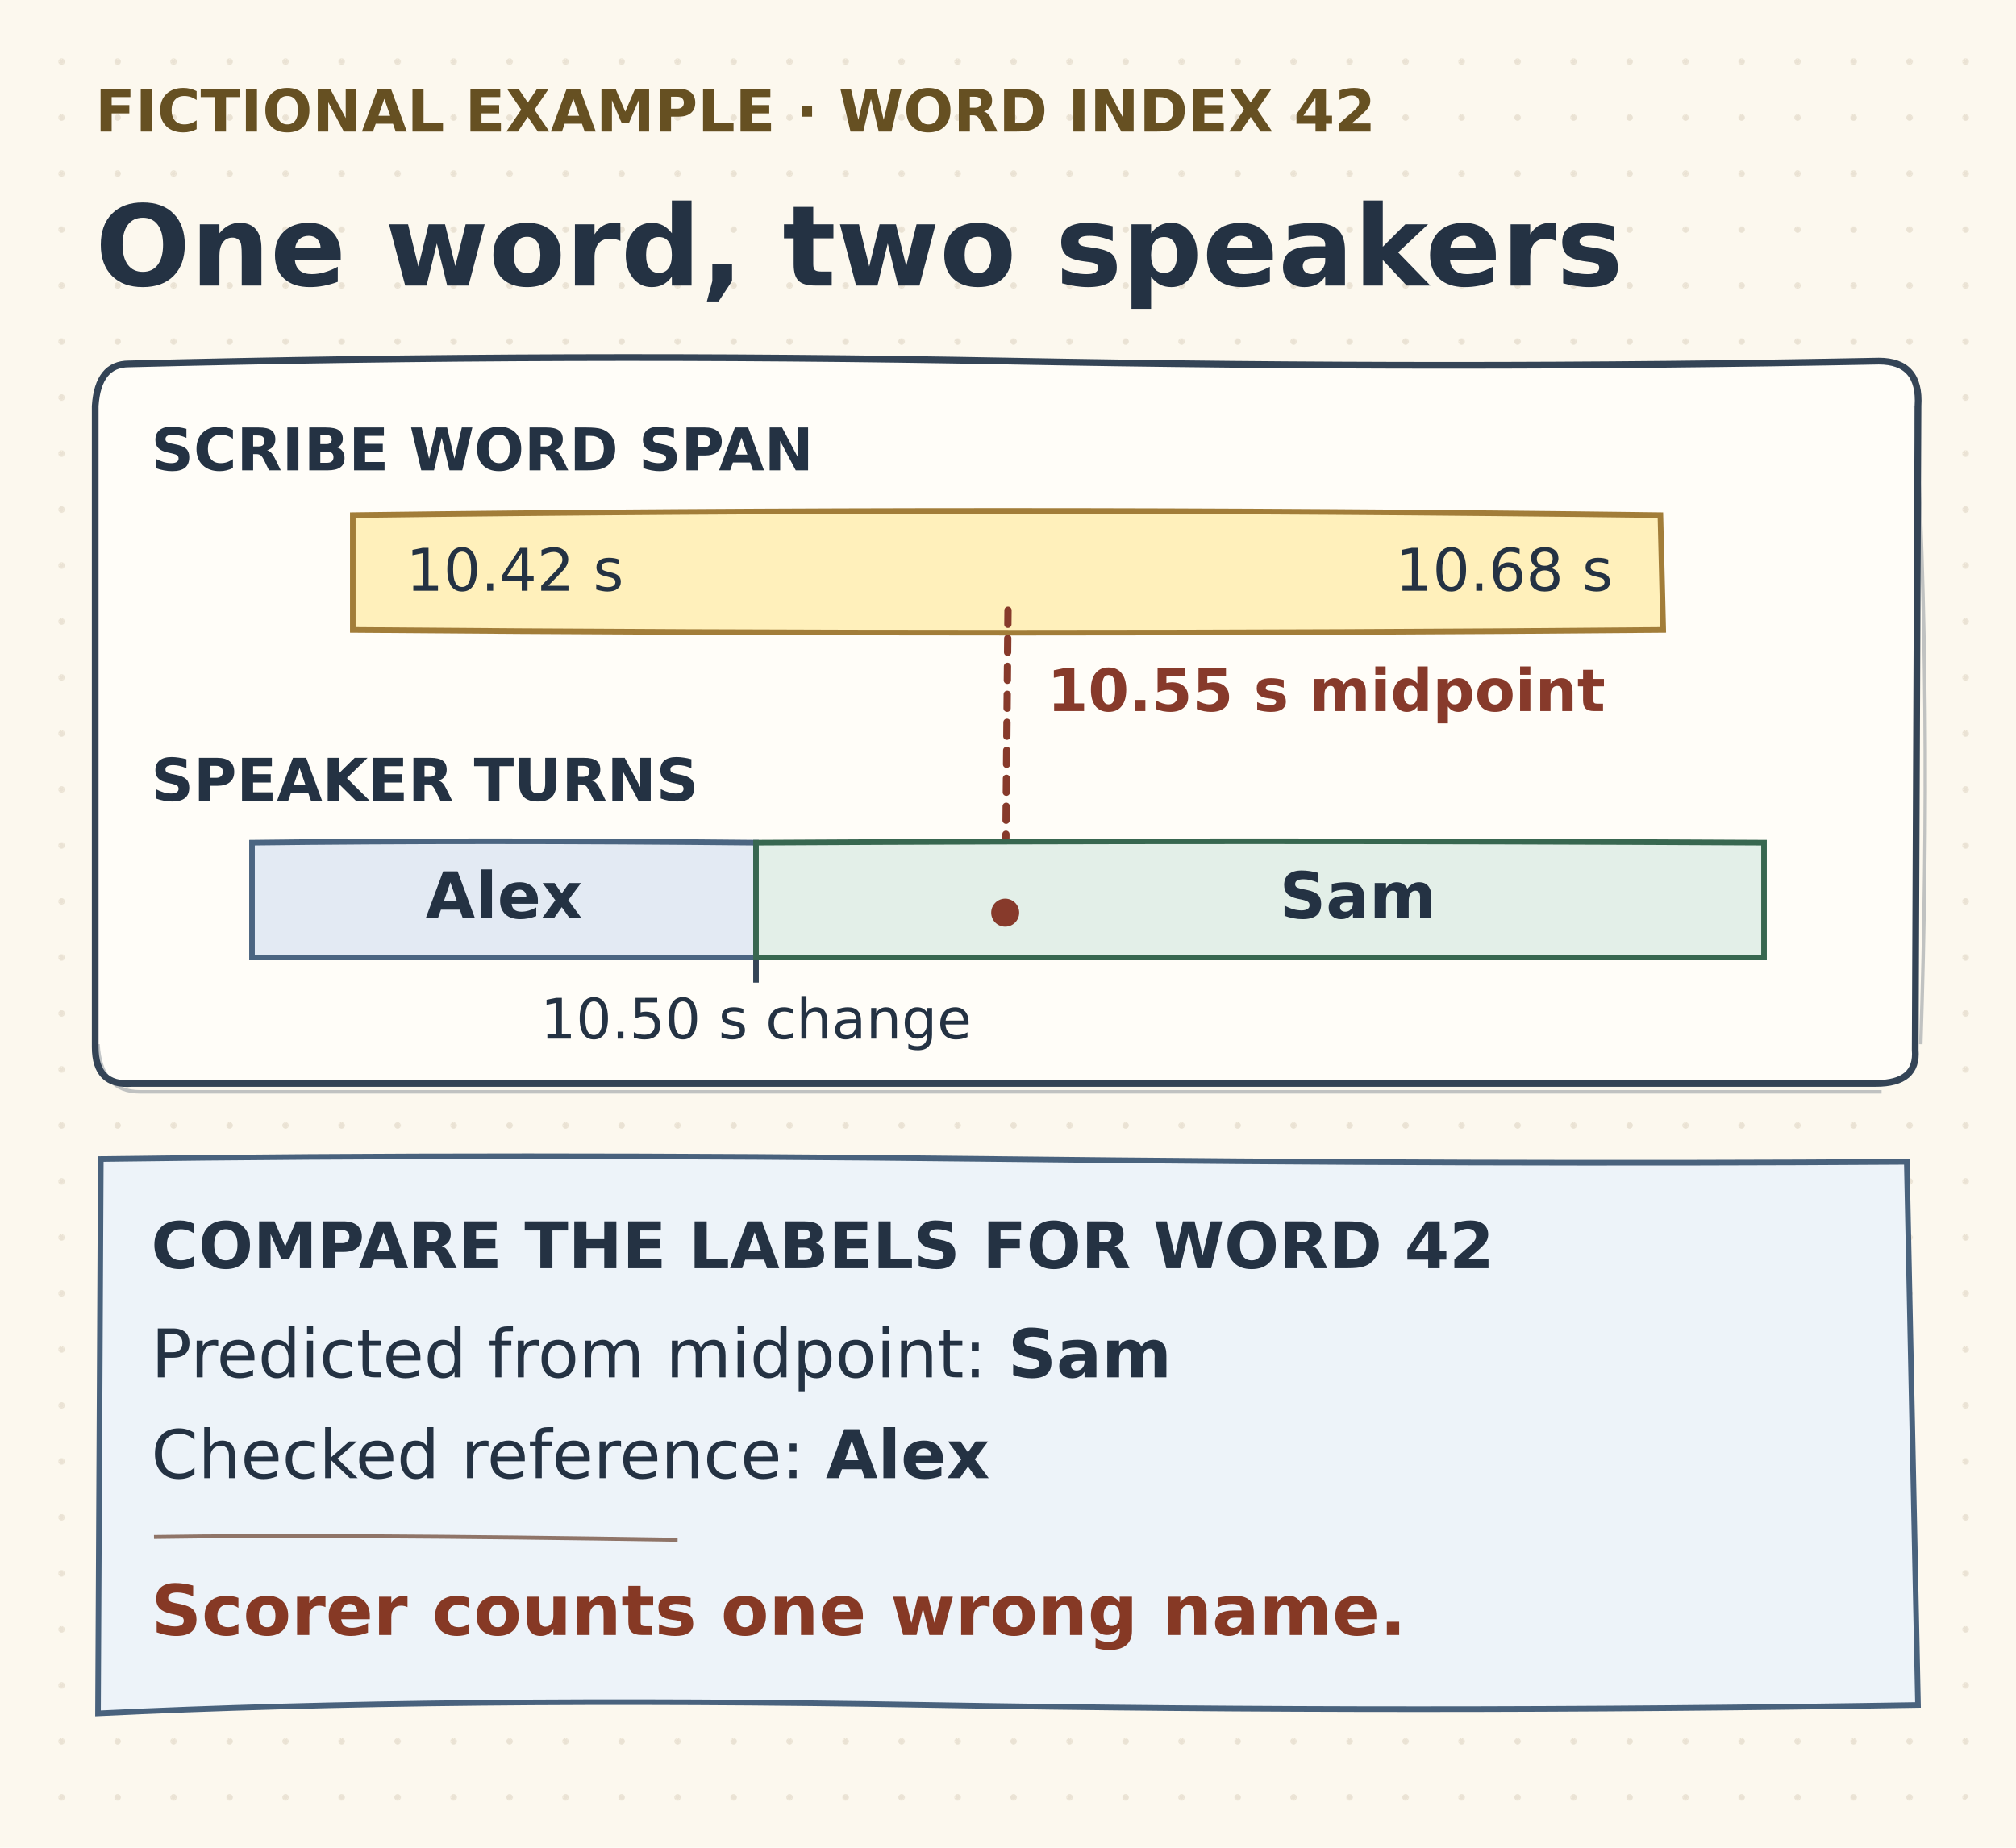
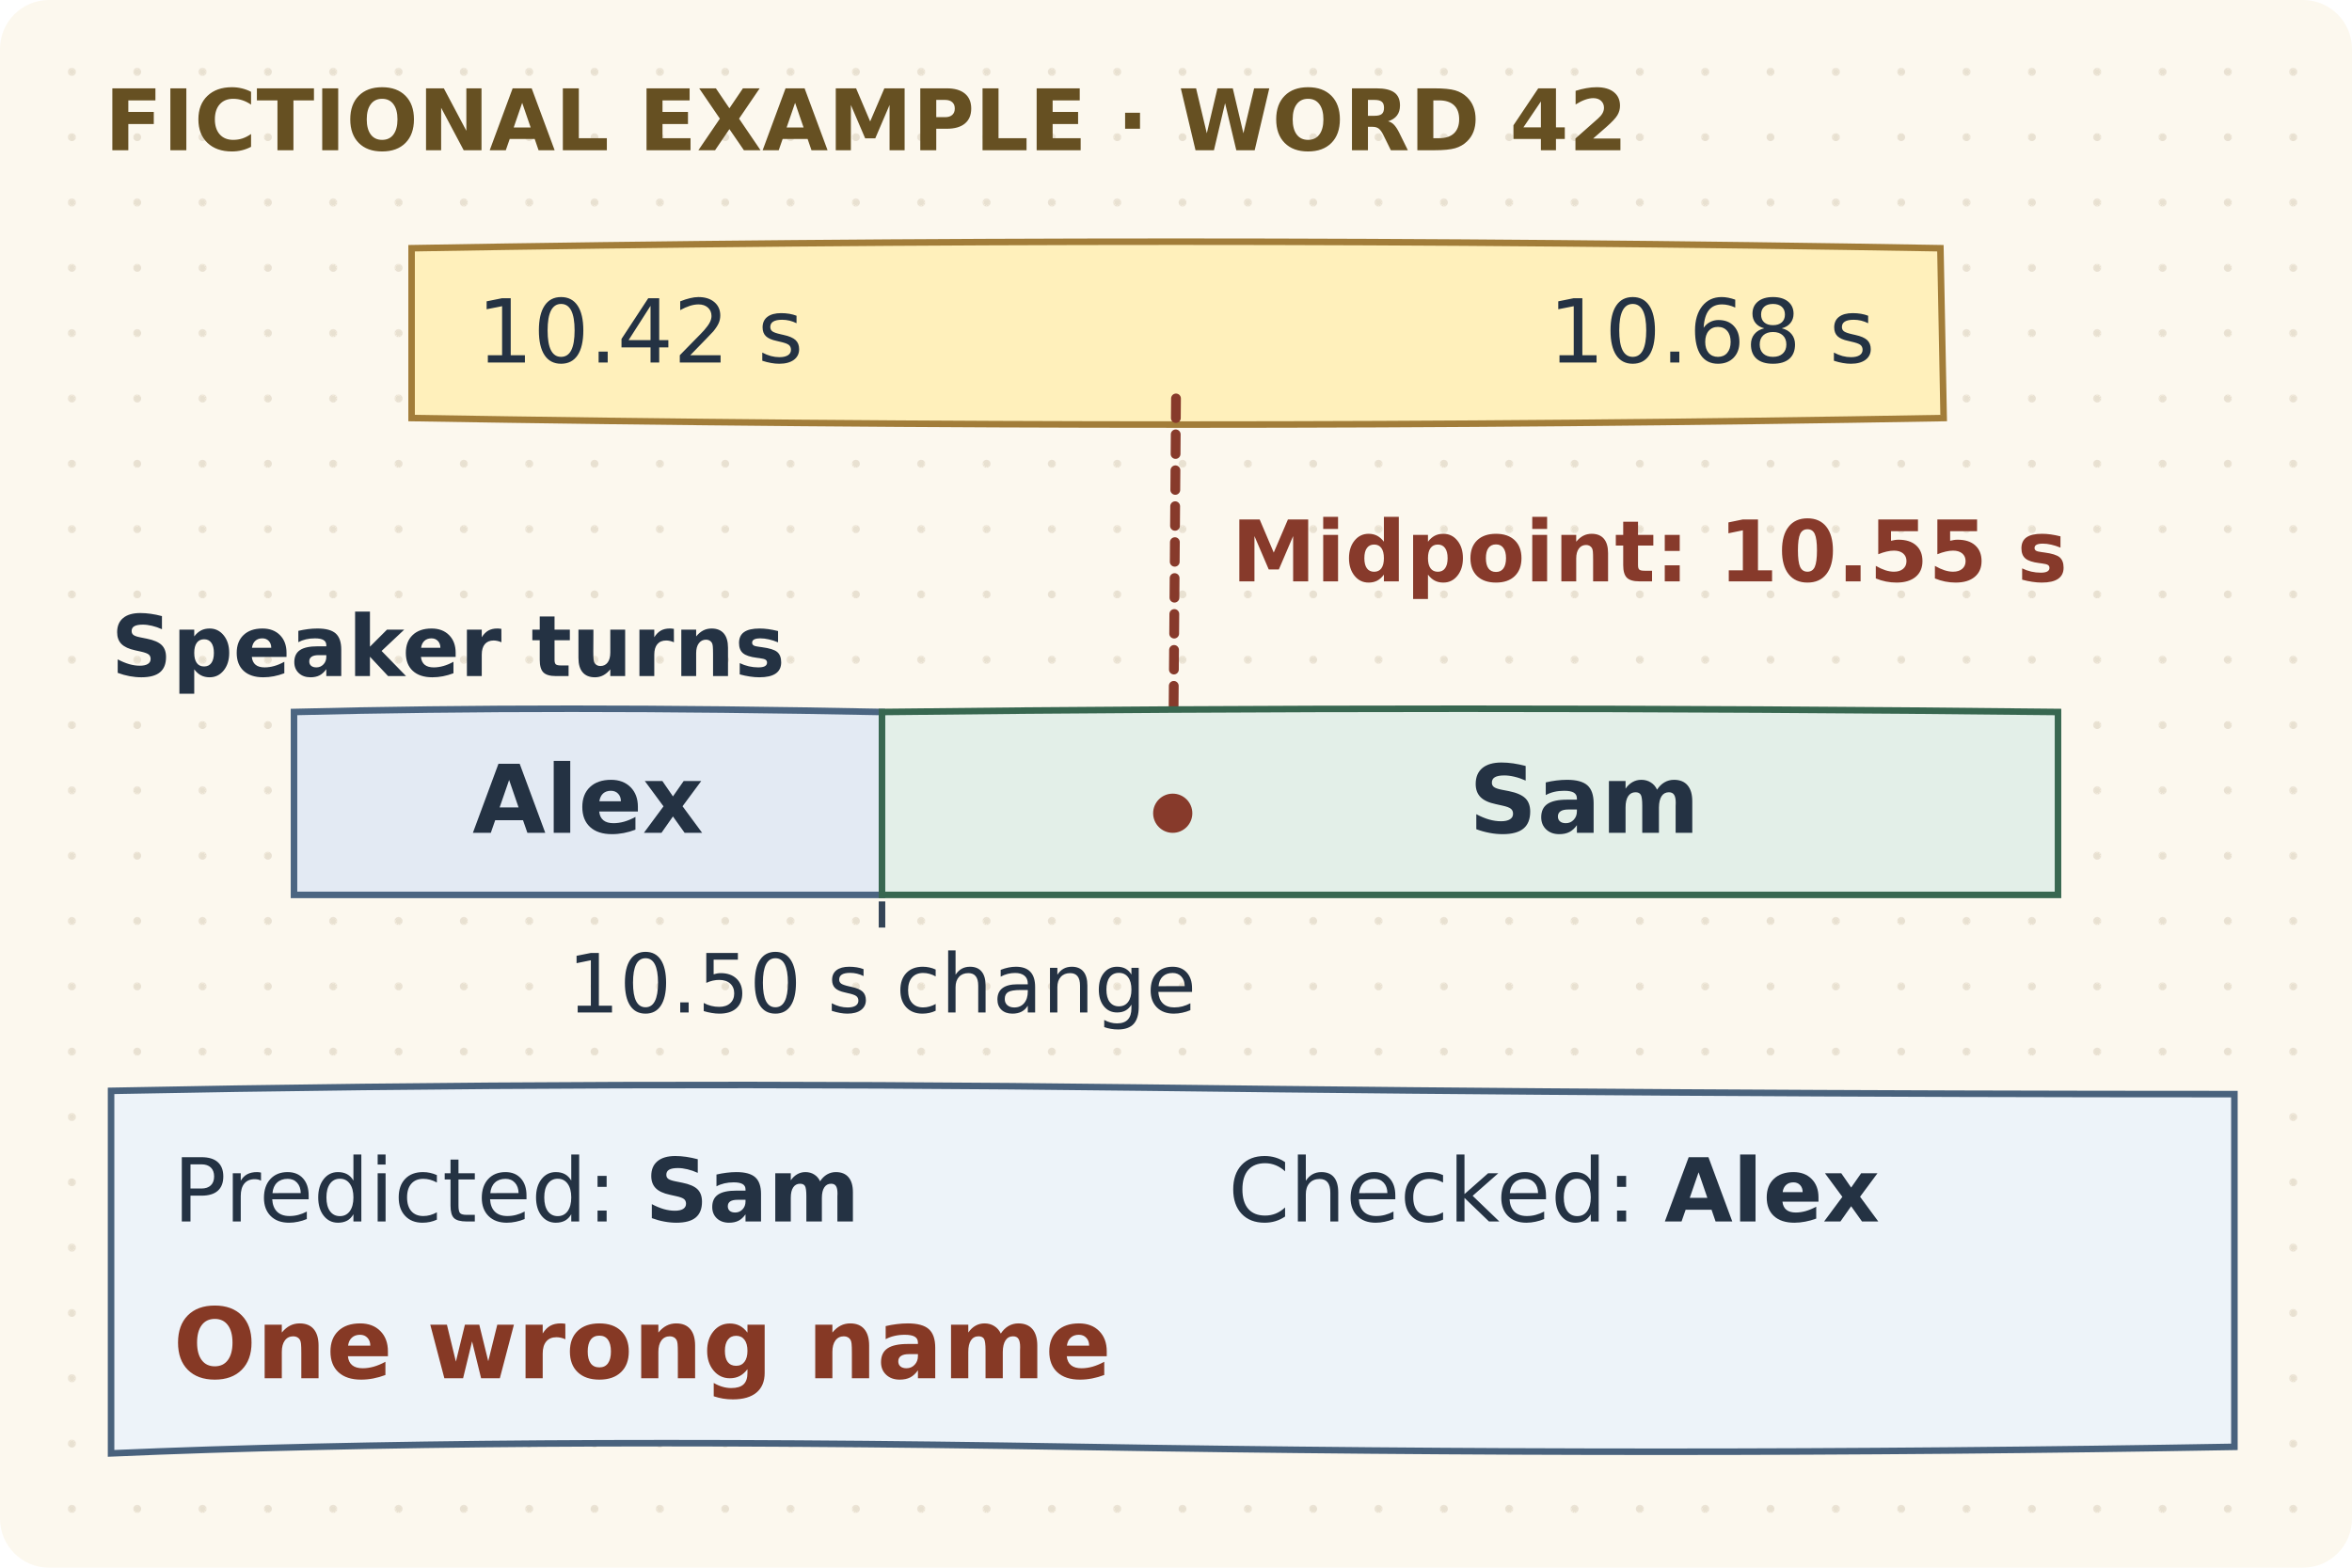
- <svg xmlns="http://www.w3.org/2000/svg" width="720" height="660" viewBox="0 0 720 660" role="img" aria-labelledby="title desc">
+ <svg xmlns="http://www.w3.org/2000/svg" width="720" height="480" viewBox="0 0 720 480" role="img" aria-labelledby="title desc">
  <defs>
    <pattern id="paper" width="20" height="20" patternUnits="userSpaceOnUse">
-       <circle cx="2" cy="2" r="1.15" fill="#e1d8c7" />
+       <circle cx="2" cy="2" r="1.2" fill="#ded4c3" />
    </pattern>
  </defs>
-   <rect width="720" height="660" fill="#fcf8ee" />
-   <rect x="12" y="12" width="696" height="636" rx="19" fill="url(#paper)" opacity=".68" />
+   <rect width="720" height="480" rx="15" fill="#fcf8ee" />
+   <rect x="10" y="10" width="700" height="460" rx="12" fill="url(#paper)" opacity=".66" />
  <g fill="#243243" font-family="DejaVu Sans,sans-serif">
-     <text x="34" y="47" font-size="21" font-weight="bold" fill="#665022">FICTIONAL EXAMPLE · WORD INDEX 42</text>
-     <text x="34" y="102" font-size="40" font-weight="bold">One word, two speakers</text>
-     <path d="M46 130 Q203 126 361 129 T671 129 Q686 129 685 145 L684 375 Q685 387 670 387 L47 387 Q34 388 34 374 L34 145 Q35 130 46 130Z" fill="#fffdf8" stroke="#344456" stroke-width="2.4" />
-     <path d="M35 373 Q36 390 50 390 L672 390 M684 145 Q690 249 686 373" fill="none" stroke="#344456" stroke-width="1.25" opacity=".3" />
-     <text x="54" y="168" font-size="21" font-weight="bold">SCRIBE WORD SPAN</text>
-     <path d="M126 184 Q357 181 593 184 L594 225 Q367 227 126 225Z" fill="#fff0bb" stroke="#a27d39" stroke-width="2" />
-     <text x="145" y="211" font-size="21">10.42 s</text>
-     <text x="576" y="211" text-anchor="end" font-size="21">10.68 s</text>
-     <path d="M360 218 L359 326 M352 318 L359 327 L366 318" fill="none" stroke="#873a2b" stroke-width="2.6" stroke-linecap="round" stroke-dasharray="5 5" />
-     <text x="374" y="254" font-size="21" font-weight="bold" fill="#873a2b">10.55 s midpoint</text>
-     <text x="54" y="286" font-size="21" font-weight="bold">SPEAKER TURNS</text>
-     <path d="M90 301 Q170 300 270 301 L270 342 L90 342Z" fill="#e3eaf3" stroke="#4b6581" stroke-width="2" />
-     <path d="M270 301 Q446 300 630 301 L630 342 L270 342Z" fill="#e3efe8" stroke="#386750" stroke-width="2" />
-     <text x="180" y="328" text-anchor="middle" font-size="23" font-weight="bold">Alex</text>
-     <text x="485" y="328" text-anchor="middle" font-size="23" font-weight="bold">Sam</text>
-     <circle cx="359" cy="326" r="5" fill="#873a2b" />
-     <path d="M270 343 l0 8" stroke="#344456" stroke-width="2" />
-     <text x="270" y="371" text-anchor="middle" font-size="20">10.50 s change</text>
-     <path d="M36 414 Q181 412 356 414 T681 415 L685 609 Q505 612 332 609 T35 612Z" fill="#edf3f9" stroke="#49627d" stroke-width="2" />
-     <text x="54" y="453" font-size="23" font-weight="bold">COMPARE THE LABELS FOR WORD 42</text>
-     <text x="54" y="492" font-size="24">Predicted from midpoint: <tspan font-weight="bold">Sam</tspan>
+     <text x="32" y="46" font-size="26" font-weight="bold" fill="#665022">FICTIONAL EXAMPLE · WORD 42</text>
+     <path d="M126 76 Q360 72 594 76 L595 128 Q367 132 126 128Z" fill="#fff0bb" stroke="#a27d39" stroke-width="2" />
+     <text x="146" y="111" font-size="27">10.42 s</text>
+     <text x="574" y="111" text-anchor="end" font-size="27">10.68 s</text>
+     <path d="M360 122 L359 251 M351 243 L359 252 L367 243" fill="none" stroke="#873a2b" stroke-width="3" stroke-linecap="round" stroke-dasharray="6 5" />
+     <text x="377" y="178" font-size="26" font-weight="bold" fill="#873a2b">Midpoint: 10.55 s</text>
+     <text x="34" y="207" font-size="26" font-weight="bold">Speaker turns</text>
+     <path d="M90 218 Q170 216 270 218 L270 274 L90 274Z" fill="#e3eaf3" stroke="#4b6581" stroke-width="2" />
+     <path d="M270 218 Q446 216 630 218 L630 274 L270 274Z" fill="#e3efe8" stroke="#386750" stroke-width="2" />
+     <text x="180" y="255" text-anchor="middle" font-size="29" font-weight="bold">Alex</text>
+     <text x="485" y="255" text-anchor="middle" font-size="29" font-weight="bold">Sam</text>
+     <circle cx="359" cy="249" r="6" fill="#873a2b" />
+     <path d="M270 276v8" stroke="#344456" stroke-width="2" />
+     <text x="270" y="310" text-anchor="middle" font-size="25">10.50 s change</text>
+     <path d="M34 334 Q187 331 350 333 T684 335 L684 443 Q510 446 330 443 T34 445Z" fill="#edf3f9" stroke="#49627d" stroke-width="2" />
+     <text x="53" y="374" font-size="27">Predicted: <tspan font-weight="bold">Sam</tspan>
    </text>
-     <text x="54" y="528" font-size="24">Checked reference: <tspan font-weight="bold">Alex</tspan>
+     <text x="376" y="374" font-size="27">Checked: <tspan font-weight="bold">Alex</tspan>
    </text>
-     <path d="M55 549 Q119 548 242 550" fill="none" stroke="#8f7468" stroke-width="1.4" />
-     <text x="54" y="584" font-size="25" font-weight="bold" fill="#863925">Scorer counts one wrong name.</text>
+     <text x="53" y="422" font-size="30" font-weight="bold" fill="#863925">One wrong name</text>
  </g>
</svg>
